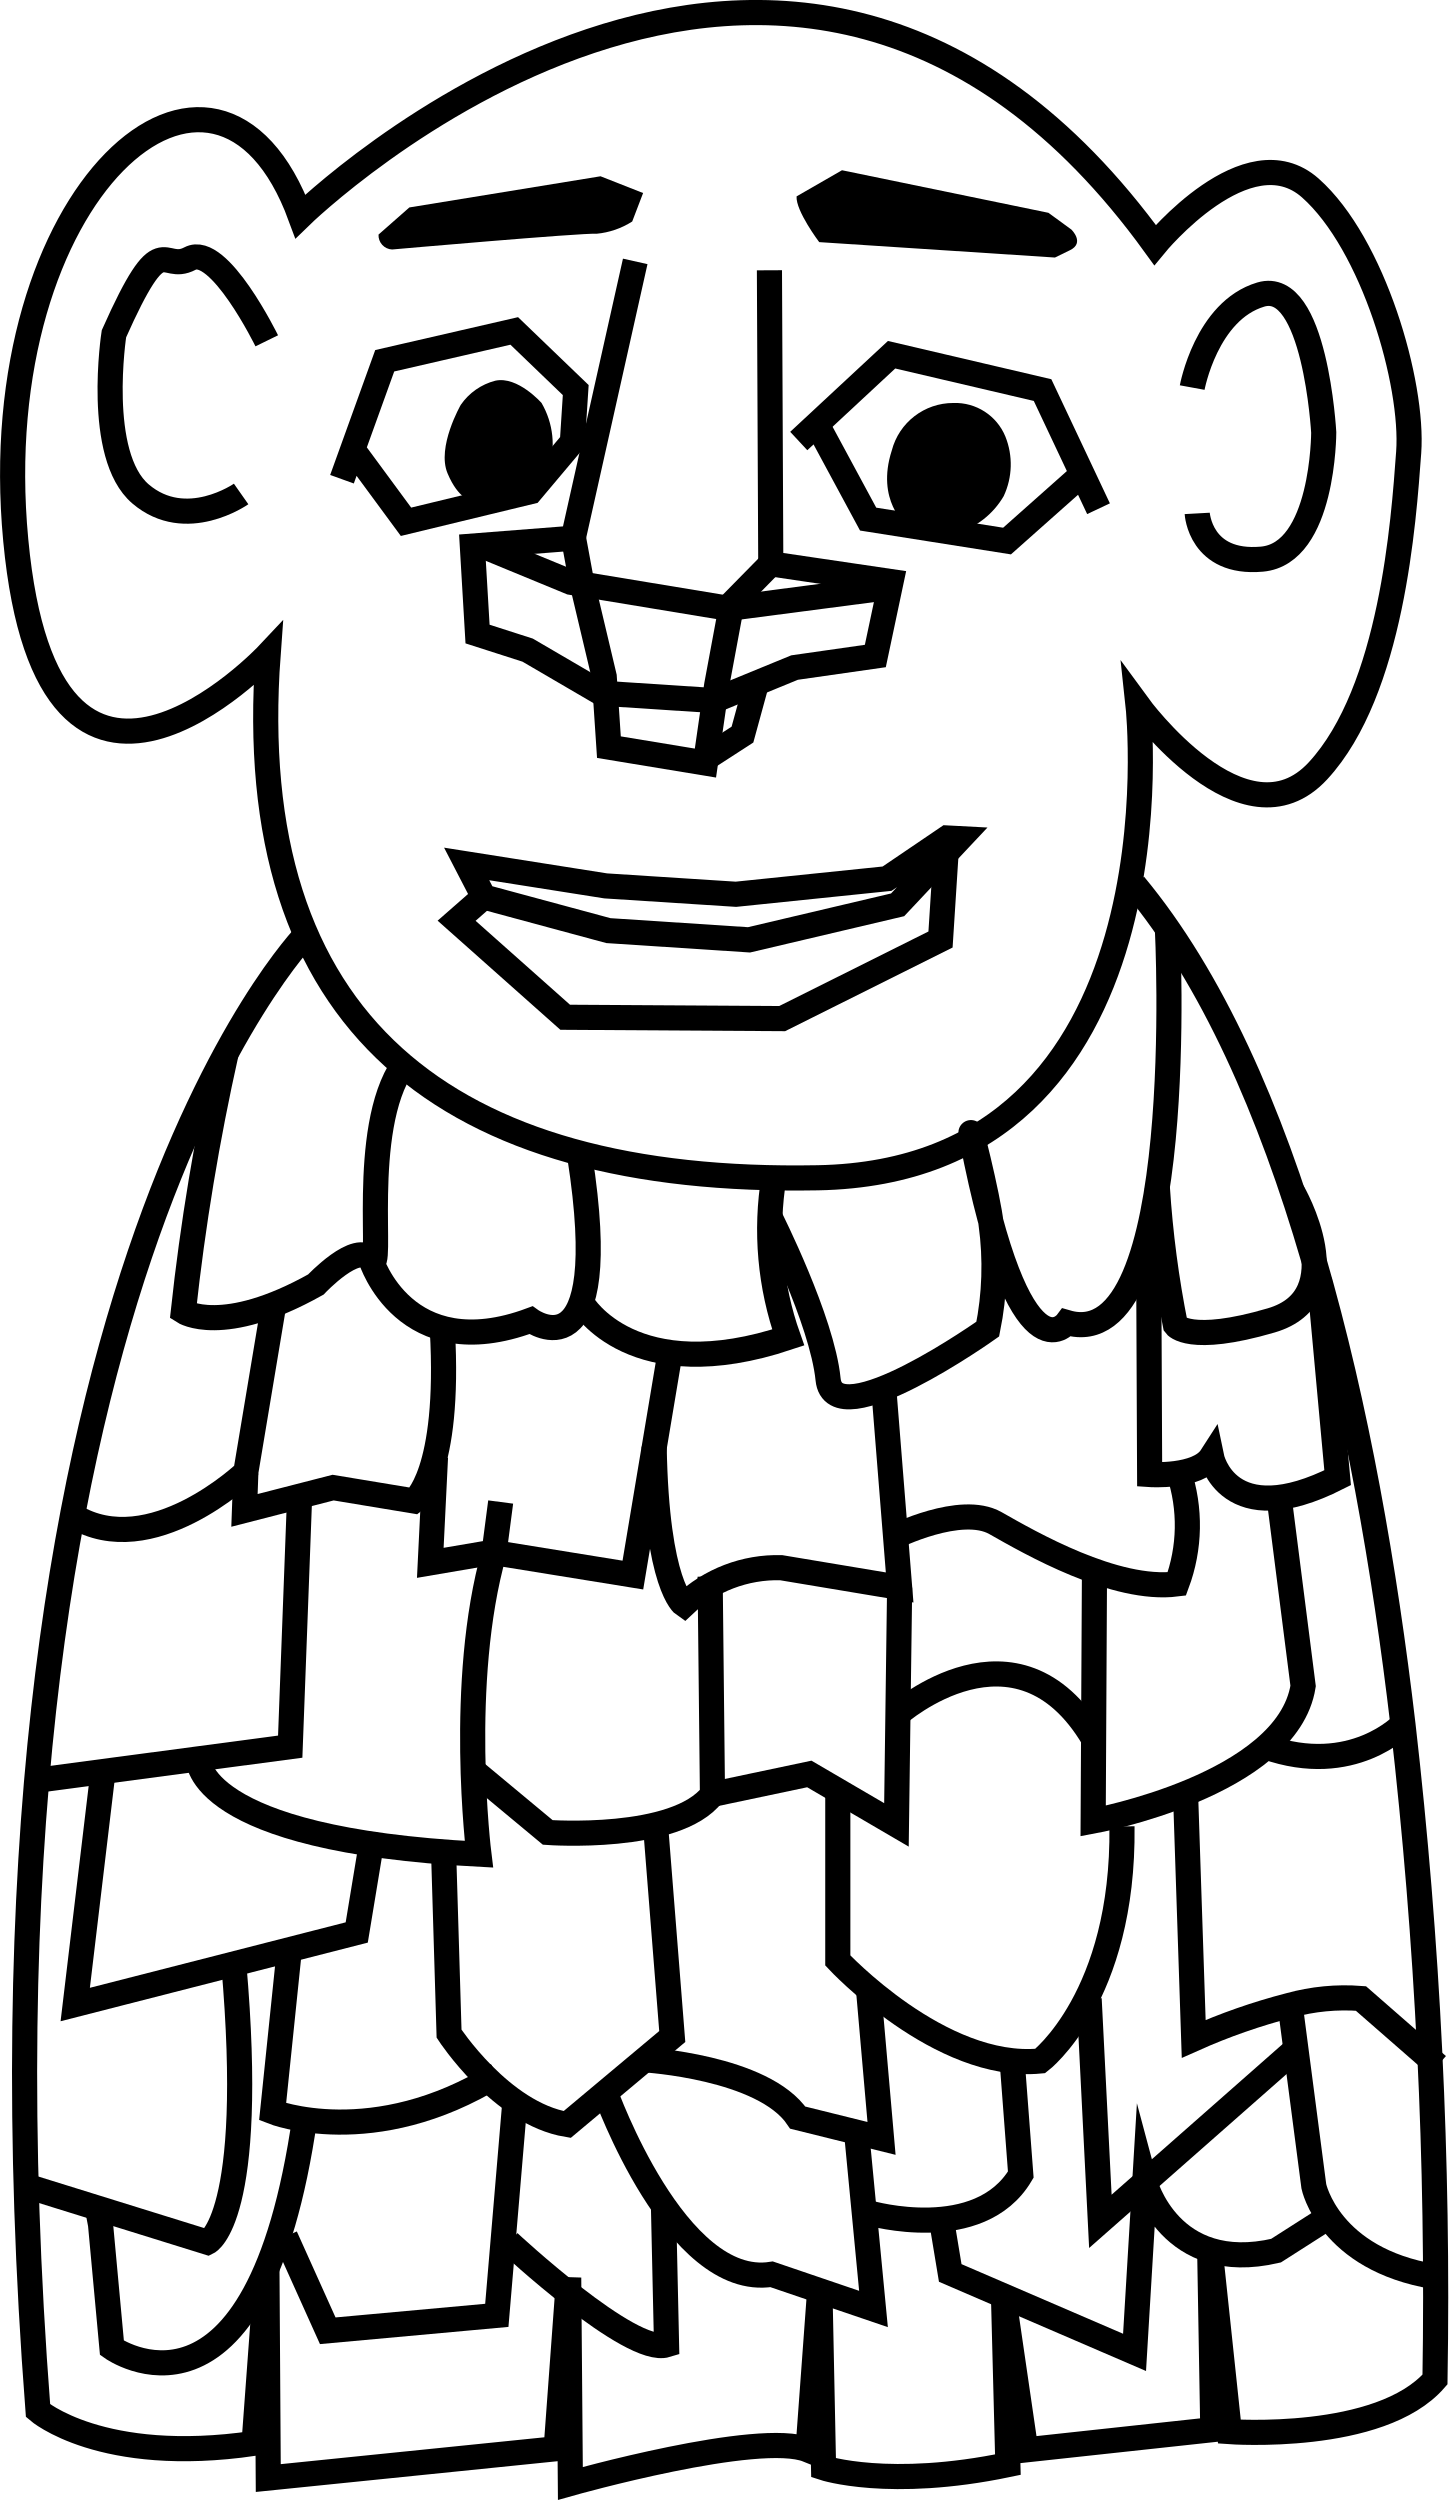
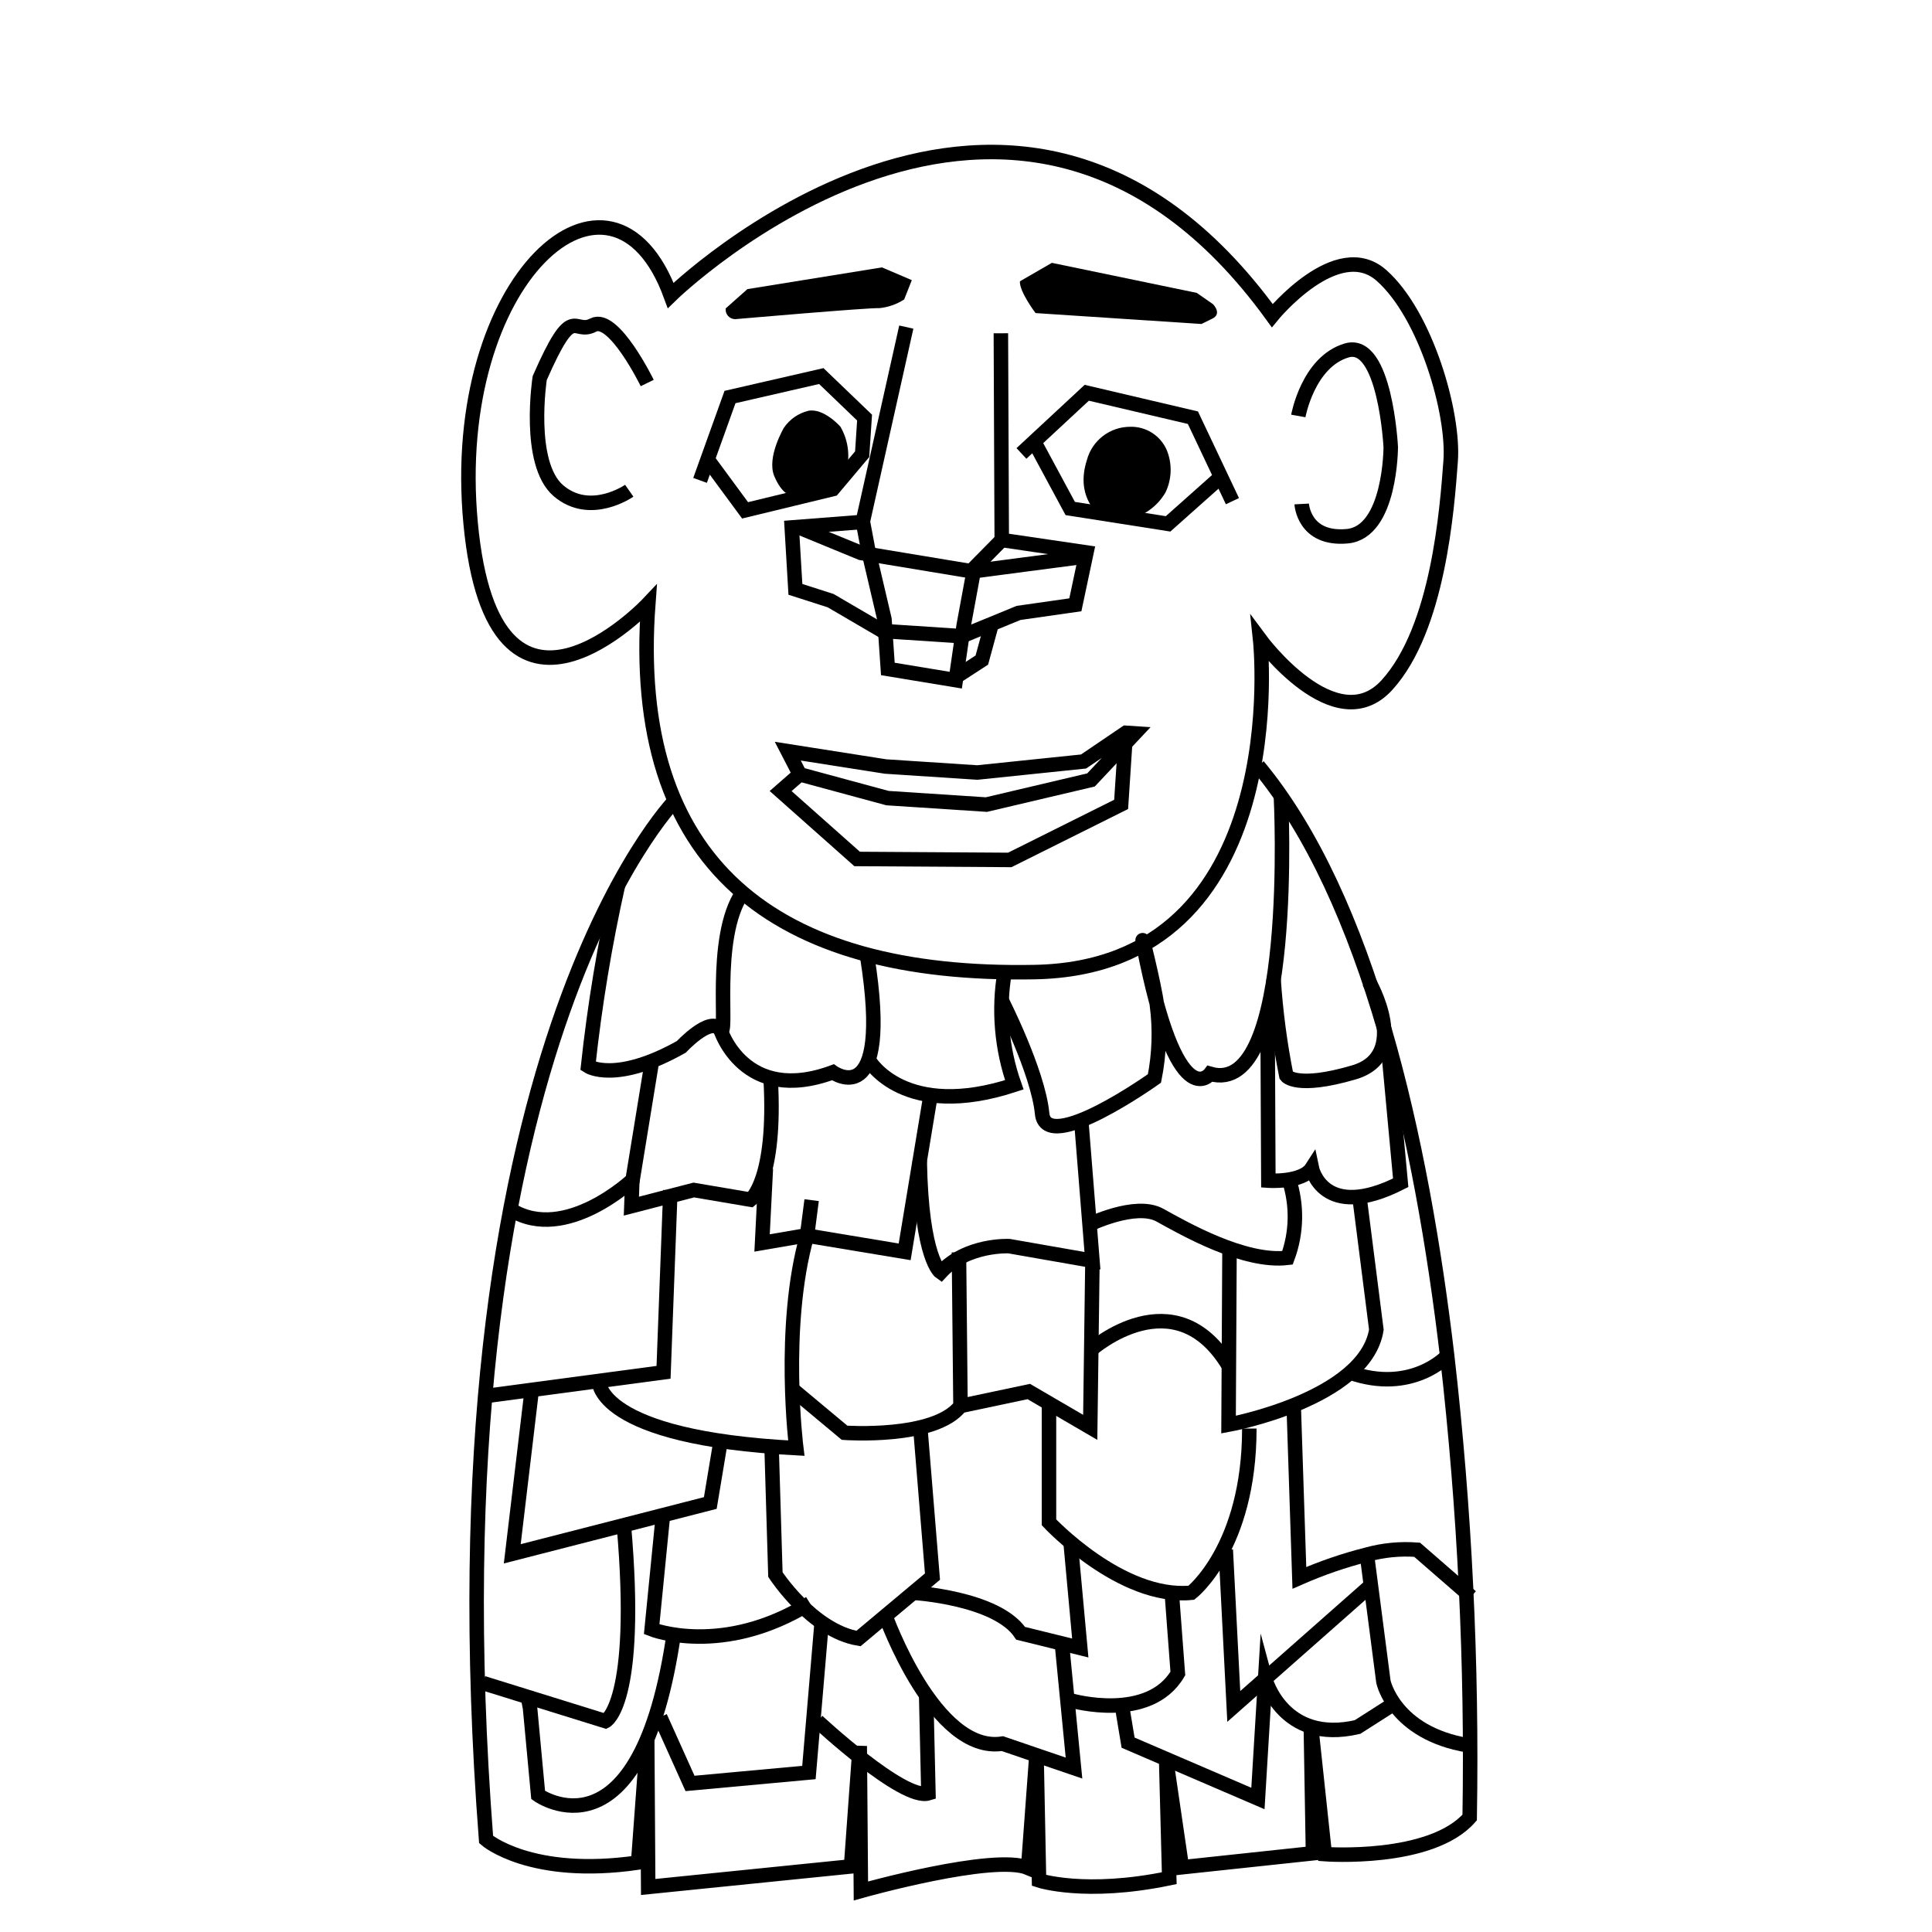
- <svg xmlns="http://www.w3.org/2000/svg" viewBox="0 0 86.44 149.2">
+ <svg xmlns="http://www.w3.org/2000/svg" id="Layer_1" data-name="Layer 1" viewBox="0 0 200 200">
  <defs>
    <style>.cls-1{fill:none;stroke:#000;stroke-miterlimit:10;stroke-width:1.5px;}</style>
  </defs>
-   <g id="Layer_2" data-name="Layer 2">
-     <g id="Layer_1-2" data-name="Layer 1">
-       <path class="cls-1" d="M17.93,12.91s29.16-28.47,51,1.71c0,0,5.51-6.73,9.27-3.4S84.37,22.9,84.07,27s-1,14.22-5.41,19S67.92,42.1,67.92,42.1s3,27.78-19.12,28.19S14.38,61.13,16,39.05C16,39.05,2.9,53,.94,32.24S12.91-.73,17.93,12.91Z" />
-       <path class="cls-1" d="M18.27,55.77s-21.13,21.54-16,88.1c0,0,3.77,3.28,12.89,1.95l.77-10.43.08,12.5,17.18-1.75.75-10.21.1,12.28s11.26-3.18,14.18-2l.71-9.67.22,10.74s3.91,1.29,11-.19l-.26-10,1.33,9.12L72.38,145l-.19-11,1.18,11.12s9,.66,12.27-3.11a299.48,299.48,0,0,0-1.91-39.08C81.56,84.44,77,64,67.7,52.8" />
-       <path class="cls-1" d="M13.5,62.84a139.12,139.12,0,0,0-2.56,15.43s2.33,1.52,7.91-1.61c0,0,2.47-2.63,3.29-1.48s-.74-7.74,1.92-11.6" />
-       <path class="cls-1" d="M22.14,75.18s2,6.41,9.54,3.61c0,0,5,3.6,2.92-9.79" />
-       <path class="cls-1" d="M34.77,77.82s3,5.1,12.27,2a19.27,19.27,0,0,1-.85-9.57" />
-       <path class="cls-1" d="M69.67,55.42s1.33,25.64-6,23.51c0,0-2.81,3.76-5.66-10.94-.37-1.92,1,3.57,1.14,5.08a18.7,18.7,0,0,1-.2,6.25s-9.18,6.52-9.53,3-3.48-9.71-3.48-9.71" />
-       <path class="cls-1" d="M68.55,74l.06,14s2.88.2,3.69-1.06c0,0,.94,4.59,7.53,1.25L78.74,76.32" />
-       <path class="cls-1" d="M77.14,71.12s3.63,6.24-1.27,7.68-5.72.29-5.72.29a62.15,62.15,0,0,1-1.08-8.22" />
-       <path class="cls-1" d="M16.34,77.86l-1.67,10S9,93.27,4.4,90.48" />
-       <path class="cls-1" d="M14.67,87.91l-.08,2.23,5.29-1.36,4.83.8S26.89,88,26.4,79.36" />
-       <polyline class="cls-1" points="25.99 86.96 25.68 93.27 29.49 92.62 29.88 89.64" />
-       <path class="cls-1" d="M52.74,82.85l.95,11.89-7.07-1.18a8.11,8.11,0,0,0-5.8,2.22s-1.64-1.1-1.78-9.46" />
-       <path class="cls-1" d="M53.35,91.73s4-2,6.06-.83S66.55,95,70.23,94.53a10,10,0,0,0,.12-6.66" />
-       <path class="cls-1" d="M65.32,93.49l-.08,15.19s11.59-2.13,12.53-8.06l-1.5-11.76" />
-       <path class="cls-1" d="M83.73,102.9s-3,3.19-8.18,1.36" />
-       <polyline class="cls-1" points="2.19 106.25 17.32 104.24 17.9 88.8" />
-       <path class="cls-1" d="M11.84,105s-.19,4.79,16.74,5.66c0,0-1.28-10.27.91-18L37.77,94,40,80.67" />
-       <path class="cls-1" d="M28.24,105.66l4.45,3.7s7.66.56,9.83-2.27l-.14-13" />
-       <polyline class="cls-1" points="42.52 107.09 48.3 105.87 53.5 108.91 53.69 94.74" />
-       <path class="cls-1" d="M53.59,102.29s7.09-6.25,11.67,1.47" />
-       <polyline class="cls-1" points="6.15 105.72 4.49 119.63 21.29 115.33 22.24 109.58" />
-       <path class="cls-1" d="M2,130.59l10.39,3.23s2.9-1.4,1.56-16.62" />
-       <path class="cls-1" d="M18.2,126.34c-2.85,19.93-11.52,13.78-11.52,13.78L6,132.76l-.19-1" />
-       <path class="cls-1" d="M17.27,116.36l-1,9.67s6,2.38,13.42-2.21" />
-       <path class="cls-1" d="M26.48,110.74l.32,10.63s3.11,4.77,7.05,5.42l6.27-5.25-1-12.62" />
-       <path class="cls-1" d="M70.76,107.25l.48,14.43a36.23,36.23,0,0,1,5.72-2,12.43,12.43,0,0,1,4.26-.41l4.58,4" />
-       <path class="cls-1" d="M77,119.7l1.41,10.78s.89,4.35,7.19,5.39" />
-       <path class="cls-1" d="M50,106.87V117s6.12,6.58,12.08,6c0,0,5-3.81,4.88-14" />
-       <path class="cls-1" d="M38.46,122.93s7.11.42,9.15,3.45l5,1.24-.78-8.92" />
-       <polyline class="cls-1" points="65 119.29 65.67 132.57 77.08 122.52" />
-       <polyline class="cls-1" points="17.03 133.48 19.56 139.1 29.65 138.18 30.73 125.42" />
-       <path class="cls-1" d="M30.37,133.82s7.27,6.78,9.41,6.12l-.19-8.53" />
-       <path class="cls-1" d="M36.13,124.88s4.2,11.75,9.92,10.85l6.08,2.07-1-10.43" />
-       <path class="cls-1" d="M51.92,132.08s6.53,1.87,9-2.3l-.52-6.85" />
-       <path class="cls-1" d="M56.18,132.45l.53,3.2,11,4.74.61-10.17s1.48,5.58,7.83,4.1l2.63-1.68" />
-       <polygon class="cls-1" points="27.85 51.56 36.15 52.87 43.92 53.37 52.94 52.44 56.52 50.01 57.28 50.05 53.57 54 44.7 56.09 36.31 55.54 28.87 53.53 27.85 51.56" />
-       <polyline class="cls-1" points="28.87 53.53 27.25 54.95 33.73 60.71 46.68 60.79 56.13 56.07 56.45 51.08" />
-       <path class="cls-1" d="M15.92,20.34s-2.85-5.82-4.58-4.91-1.6-2.11-4.54,4.49c0,0-1.12,7.25,1.59,9.56s6,0,6,0" />
-       <path class="cls-1" d="M71.15,23.13s.84-4.58,4.09-5.55S79,25.81,79,25.81s0,7.23-3.69,7.56-3.86-2.73-3.86-2.73" />
-       <path d="M47.54,11.72l2.71-1.56L62.57,12.7l1.37,1s.82.79-.08,1.23l-.9.44-14.07-.92S47.48,12.58,47.54,11.72Z" />
-       <path d="M22.59,14l1.84-1.62,11.41-1.86,2.54,1-.65,1.7a4.77,4.77,0,0,1-2.12.73c-.86-.06-12.21.94-12.21.94A.85.85,0,0,1,22.59,14Z" />
-       <polyline class="cls-1" points="47.67 26.32 53.21 21.17 62.22 23.28 65.56 30.36" />
-       <polyline class="cls-1" points="48.75 25.31 51.81 30.98 60.1 32.29 64.59 28.3" />
-       <polyline class="cls-1" points="21.05 26.82 24.23 31.14 31.67 29.34 34.16 26.38 34.36 23.28 30.69 19.75 22.96 21.53 20.41 28.6" />
-       <path d="M28.13,29.87s-.76-.05-1.42-1.62.79-4.09.79-4.09a3.59,3.59,0,0,1,2.06-1.44c1.34-.29,2.76,1.33,2.76,1.33a4.9,4.9,0,0,1,.42,4C31.92,30.11,28.13,29.87,28.13,29.87Z" />
-       <path d="M54.08,31.34s-1.82-1.47-.86-4.45a3.79,3.79,0,0,1,3.68-2.84,3.23,3.23,0,0,1,3.1,2,4.46,4.46,0,0,1-.1,3.56,4.86,4.86,0,0,1-2.81,2.21Z" />
-       <polyline class="cls-1" points="45.92 16.13 46 33.65 53.18 34.71 52.24 39.15 47.42 39.84 42.62 41.81 35.89 41.37 31.49 38.8 28.5 37.84 28.19 32.59 34.21 32.12 37.91 15.6" />
-       <polyline class="cls-1" points="41.76 45.49 44.31 43.84 45.15 40.77" />
-       <polyline class="cls-1" points="28.7 32.54 34.06 34.75 43.5 36.31 52.6 35.12" />
-       <polyline class="cls-1" points="46 33.65 43.68 36.01 42.77 40.9 42.1 45.54 36.34 44.59 36.06 40.38 34.67 34.52 34.22 32.08" />
-     </g>
-   </g>
+   <path class="cls-1" d="M69.43,30.58S105-4.17,131.7,32.67c0,0,6.72-8.23,11.32-4.15s7.52,14.26,7.15,19.21-1.27,17.35-6.6,23.19-13.12-4.71-13.12-4.71,3.63,33.91-23.34,34.42-42-11.19-40-38.14c0,0-16,17-18.39-8.31S63.31,13.93,69.43,30.58Z" />
+   <path class="cls-1" d="M69.85,82.9S44.06,109.19,50.32,190.43c0,0,4.6,4,15.74,2.38L67,180.08l.1,15.26,21-2.13L89,180.75l.12,15s13.75-3.88,17.31-2.39l.87-11.8.26,13.1s4.78,1.58,13.48-.23l-.32-12.26,1.63,11.13,13.57-1.45-.23-13.48,1.45,13.57s10.95.81,15-3.79a366.61,366.61,0,0,0-2.32-47.71c-2.65-22.53-8.17-47.43-19.58-61.16" />
+   <path class="cls-1" d="M64,91.52a169.35,169.35,0,0,0-3.12,18.85s2.83,1.84,9.65-2c0,0,3-3.22,4-1.81s-.91-9.45,2.34-14.16" />
+   <path class="cls-1" d="M74.58,106.59S77,114.41,86.22,111c0,0,6.14,4.4,3.56-11.95" />
+   <path class="cls-1" d="M90,109.82s3.62,6.22,15,2.48a23.33,23.33,0,0,1-1-11.68" />
+   <path class="cls-1" d="M132.6,82.46s1.62,31.3-7.33,28.7c0,0-3.43,4.59-6.91-13.35-.45-2.34,1.19,4.36,1.4,6.2a23.26,23.26,0,0,1-.25,7.63s-11.21,8-11.63,3.64-4.25-11.85-4.25-11.85" />
+   <path class="cls-1" d="M131.22,105.15l.08,17.07s3.51.24,4.5-1.3c0,0,1.15,5.6,9.2,1.52L143.66,108" />
+   <path class="cls-1" d="M141.72,101.63s4.42,7.62-1.56,9.38-7,.35-7,.35a76.57,76.57,0,0,1-1.32-10" />
+   <path class="cls-1" d="M67.49,109.86l-2,12.27s-6.92,6.54-12.54,3.14" />
+   <path class="cls-1" d="M65.46,122.13l-.1,2.73,6.46-1.67,5.89,1s2.66-2,2.07-12.47" />
+   <polyline class="cls-1" points="79.28 120.97 78.89 128.67 83.55 127.87 84.02 124.24" />
+   <path class="cls-1" d="M111.93,116l1.16,14.51L104.46,129s-4.37-.23-7.08,2.71c0,0-2-1.34-2.17-11.55" />
+   <path class="cls-1" d="M112.68,126.79s4.87-2.39,7.39-1,8.72,4.95,13.21,4.42a12.25,12.25,0,0,0,.15-8.11" />
+   <path class="cls-1" d="M127.28,128.93l-.1,18.55s14.15-2.6,15.3-9.83l-1.83-14.37" />
+   <path class="cls-1" d="M149.76,140.42s-3.63,3.9-10,1.67" />
+   <polyline class="cls-1" points="50.23 144.52 68.69 142.06 69.4 123.21" />
+   <path class="cls-1" d="M62,143s-.24,5.85,20.43,6.91c0,0-1.57-12.53,1.11-22l10.11,1.68,2.69-16.26" />
+   <path class="cls-1" d="M82,143.79l5.43,4.53s9.36.67,12-2.78l-.16-15.9" />
+   <polyline class="cls-1" points="99.45 145.54 106.5 144.05 112.86 147.76 113.09 130.46" />
+   <path class="cls-1" d="M113,139.68s8.65-7.62,14.24,1.79" />
+   <polyline class="cls-1" points="55.05 143.87 53.03 160.85 73.53 155.59 74.7 148.57" />
+   <path class="cls-1" d="M50,174.23l12.68,3.94s3.53-1.71,1.9-20.29" />
+   <path class="cls-1" d="M69.77,169c-3.48,24.32-14.06,16.82-14.06,16.82l-.84-9-.23-1.2" />
+   <path class="cls-1" d="M68.63,156.85l-1.17,11.81s7.35,2.91,16.38-2.7" />
+   <path class="cls-1" d="M79.88,150l.39,13s3.79,5.82,8.6,6.62l7.66-6.41-1.26-15.41" />
+   <path class="cls-1" d="M133.93,145.73l.58,17.61a44.75,44.75,0,0,1,7-2.41,15.24,15.24,0,0,1,5.19-.5l5.59,4.86" />
+   <path class="cls-1" d="M141.5,160.93l1.71,13.16s1.1,5.31,8.78,6.59" />
+   <path class="cls-1" d="M108.59,145.27v12.32s7.47,8,14.74,7.29c0,0,6-4.66,6-17" />
+   <path class="cls-1" d="M94.5,164.88s8.68.5,11.16,4.2l6.17,1.52-1-10.89" />
+   <polyline class="cls-1" points="126.89 160.43 127.72 176.65 141.63 164.37" />
+   <polyline class="cls-1" points="68.34 177.75 71.43 184.62 83.74 183.49 85.06 167.92" />
+   <path class="cls-1" d="M84.62,178.17s8.88,8.27,11.49,7.47l-.24-10.41" />
+   <path class="cls-1" d="M91.66,167.26s5.12,14.34,12.11,13.24l7.41,2.53-1.24-12.74" />
+   <path class="cls-1" d="M110.93,176.05s8,2.28,11-2.81l-.63-8.37" />
+   <path class="cls-1" d="M116.13,176.5l.65,3.9,13.44,5.78.75-12.4s1.81,6.8,9.56,5l3.21-2.05" />
+   <polygon class="cls-1" points="81.55 77.76 91.68 79.35 101.17 79.97 112.17 78.83 116.55 75.86 117.47 75.92 112.94 80.74 102.11 83.29 91.87 82.62 82.79 80.16 81.55 77.76" />
+   <polyline class="cls-1" points="82.79 80.16 80.81 81.89 88.73 88.92 104.53 89.02 116.06 83.27 116.46 77.17" />
+   <path class="cls-1" d="M67,39.65s-3.47-7.11-5.59-6-2-2.58-5.54,5.49c0,0-1.36,8.84,1.94,11.66s7.33,0,7.33,0" />
+   <path class="cls-1" d="M134.4,43.06s1-5.59,5-6.78,4.57,10,4.57,10,0,8.82-4.51,9.23-4.71-3.34-4.71-3.34" />
+   <path d="M105.58,29.12l3.31-1.91,15,3.11,1.68,1.17s1,1-.1,1.51l-1.1.54-17.17-1.13S105.51,30.18,105.58,29.12Z" />
+   <path d="M75.12,31.93l2.25-2L91.3,27.68,94.39,29,93.6,31a5.78,5.78,0,0,1-2.58.9c-1-.07-14.91,1.14-14.91,1.14A1,1,0,0,1,75.12,31.93Z" />
+   <polyline class="cls-1" points="105.74 46.94 112.5 40.66 123.49 43.24 127.58 51.88" />
+   <polyline class="cls-1" points="107.06 45.72 110.79 52.64 120.92 54.23 126.39 49.36" />
+   <polyline class="cls-1" points="73.25 47.56 77.13 52.83 86.21 50.63 89.25 47.02 89.5 43.23 85.02 38.93 75.57 41.1 72.47 49.73" />
+   <path d="M81.88,51.28s-.92-.06-1.73-2,1-5,1-5a4.31,4.31,0,0,1,2.51-1.75C85.27,42.2,87,44.17,87,44.17a6,6,0,0,1,.51,4.91C86.51,51.58,81.88,51.28,81.88,51.28Z" />
+   <path d="M113.57,53.08s-2.23-1.8-1.06-5.44A4.64,4.64,0,0,1,117,44.18a4,4,0,0,1,3.79,2.43,5.4,5.4,0,0,1-.13,4.35,5.81,5.81,0,0,1-3.42,2.69Z" />
+   <polyline class="cls-1" points="103.61 34.5 103.7 55.9 112.47 57.19 111.32 62.61 105.44 63.45 99.57 65.86 91.36 65.32 85.99 62.18 82.34 61.01 81.96 54.6 89.31 54.03 93.82 33.86" />
+   <polyline class="cls-1" points="98.53 70.35 101.64 68.33 102.66 64.59" />
+   <polyline class="cls-1" points="82.59 54.55 89.13 57.24 100.65 59.15 111.76 57.69" />
+   <polyline class="cls-1" points="103.7 55.9 100.86 58.78 99.76 64.74 98.94 70.41 91.91 69.25 91.56 64.11 89.88 56.95 89.32 53.98" />
</svg>
